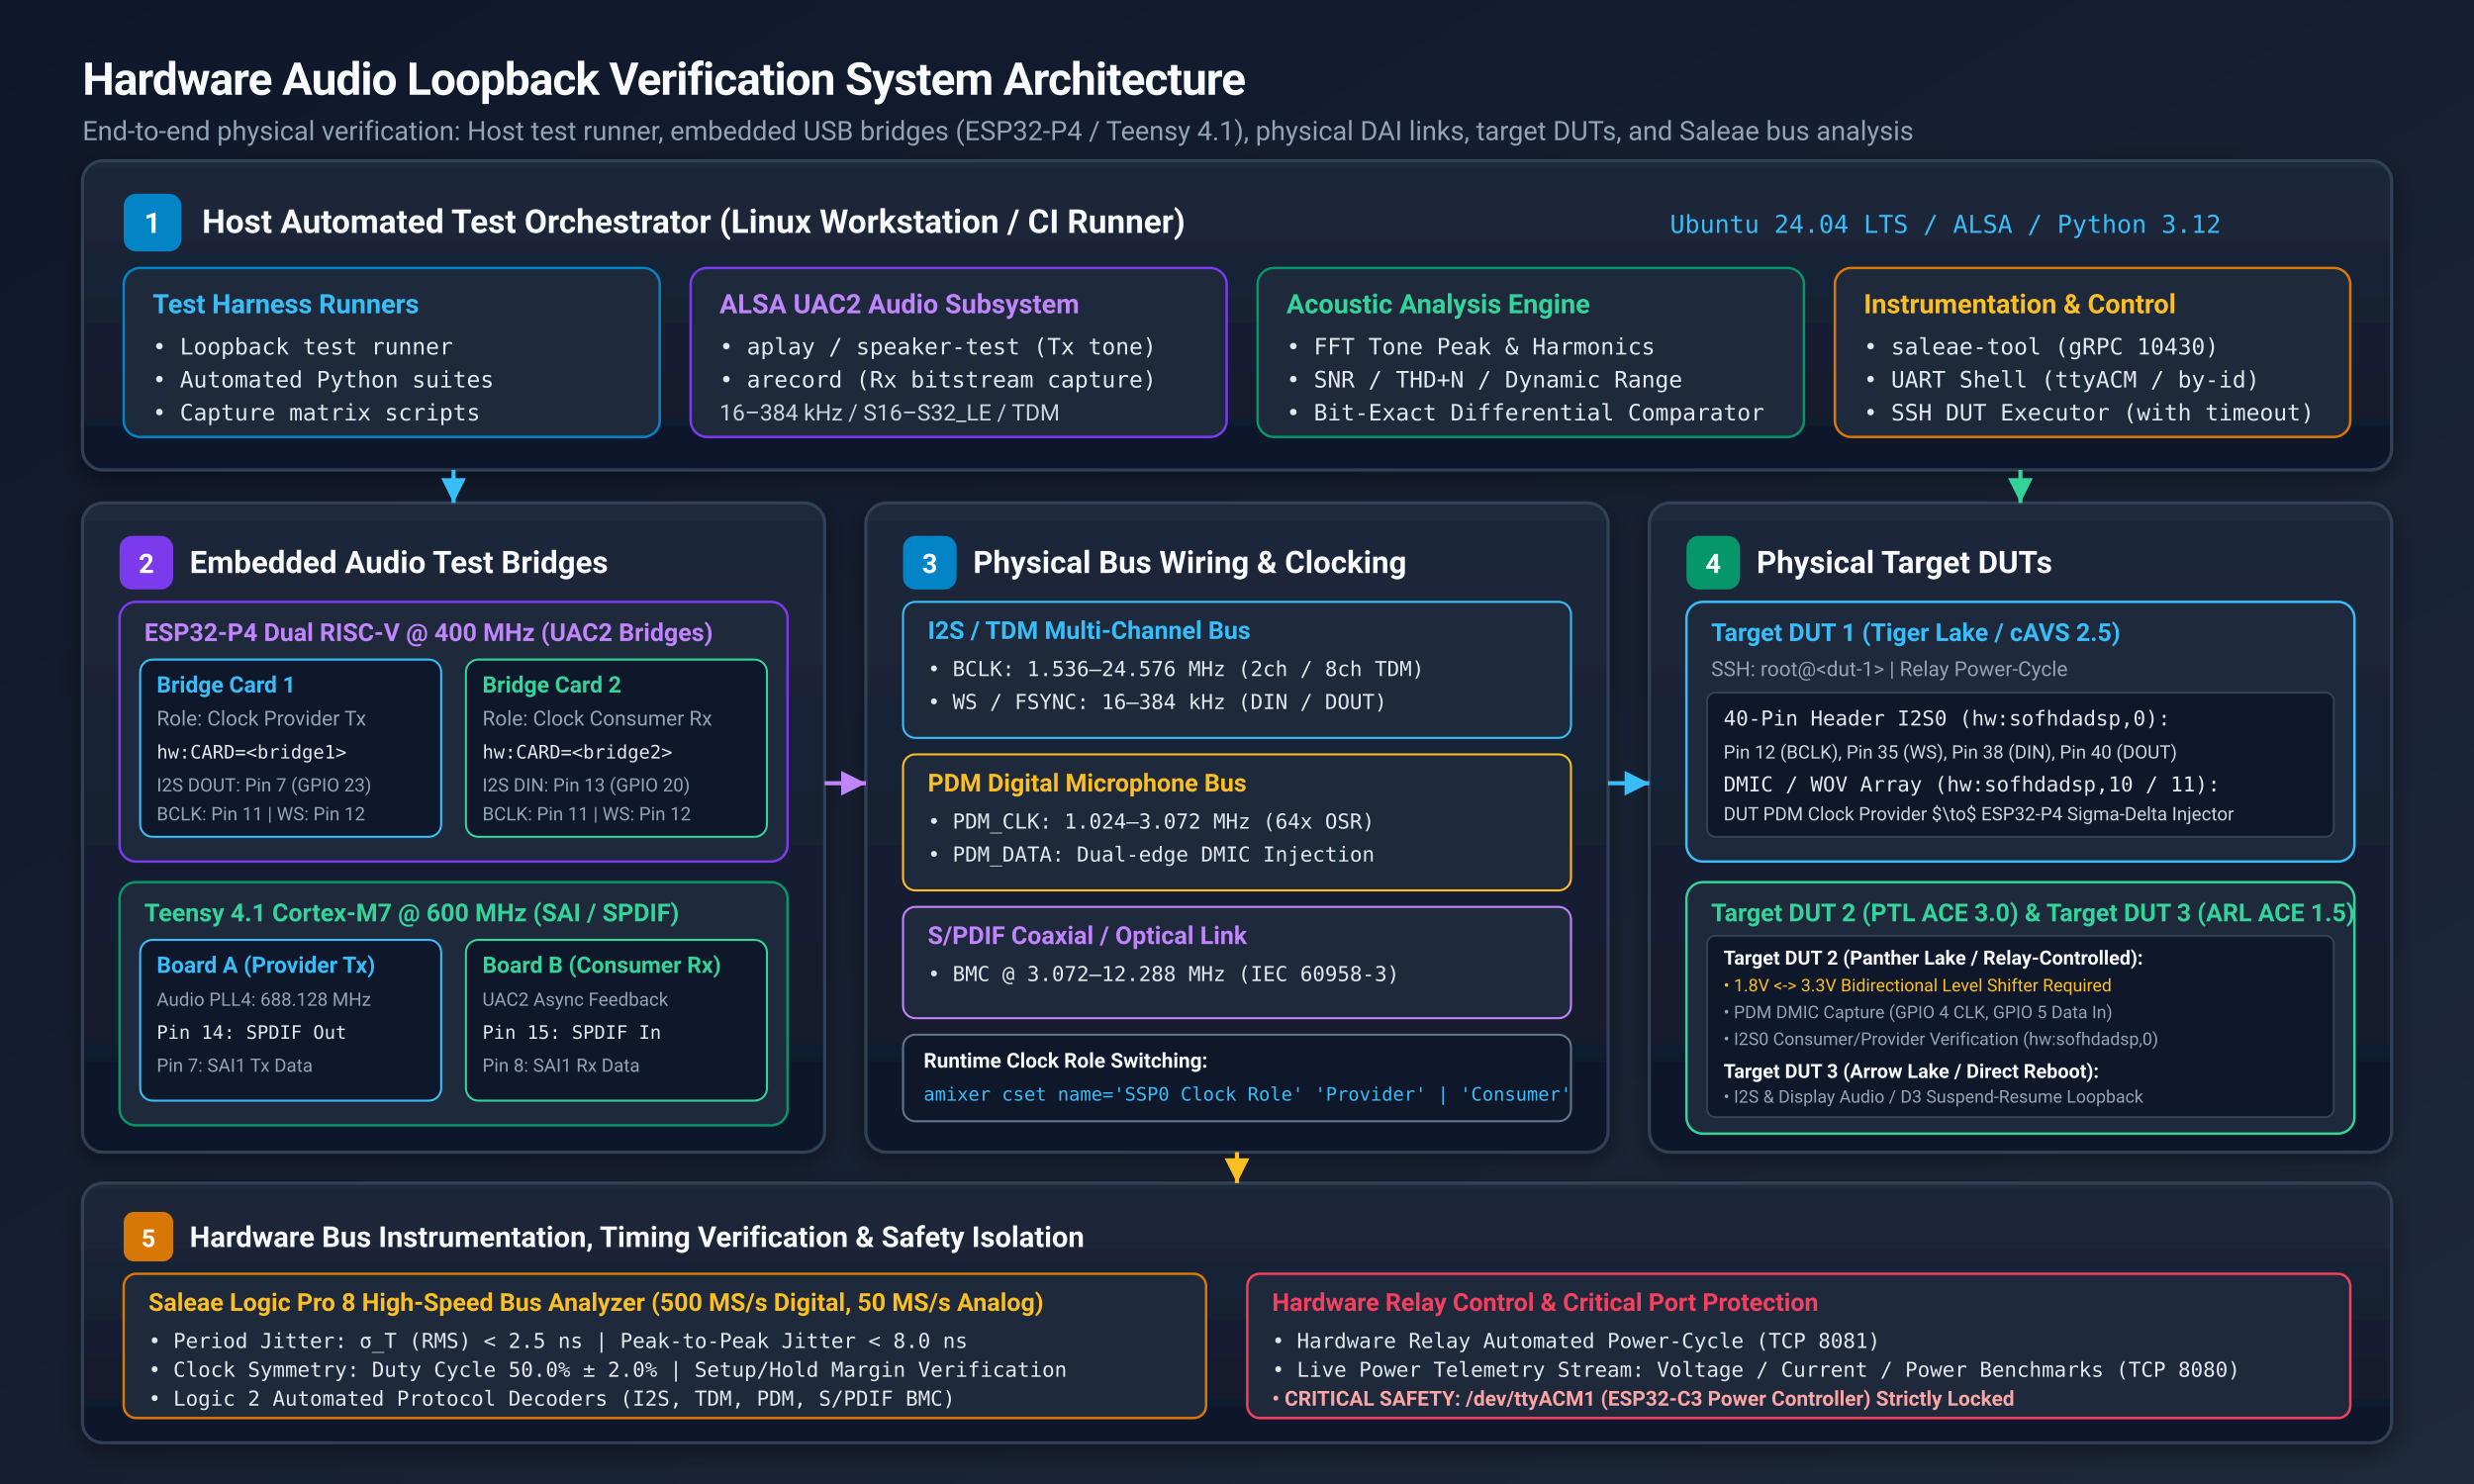
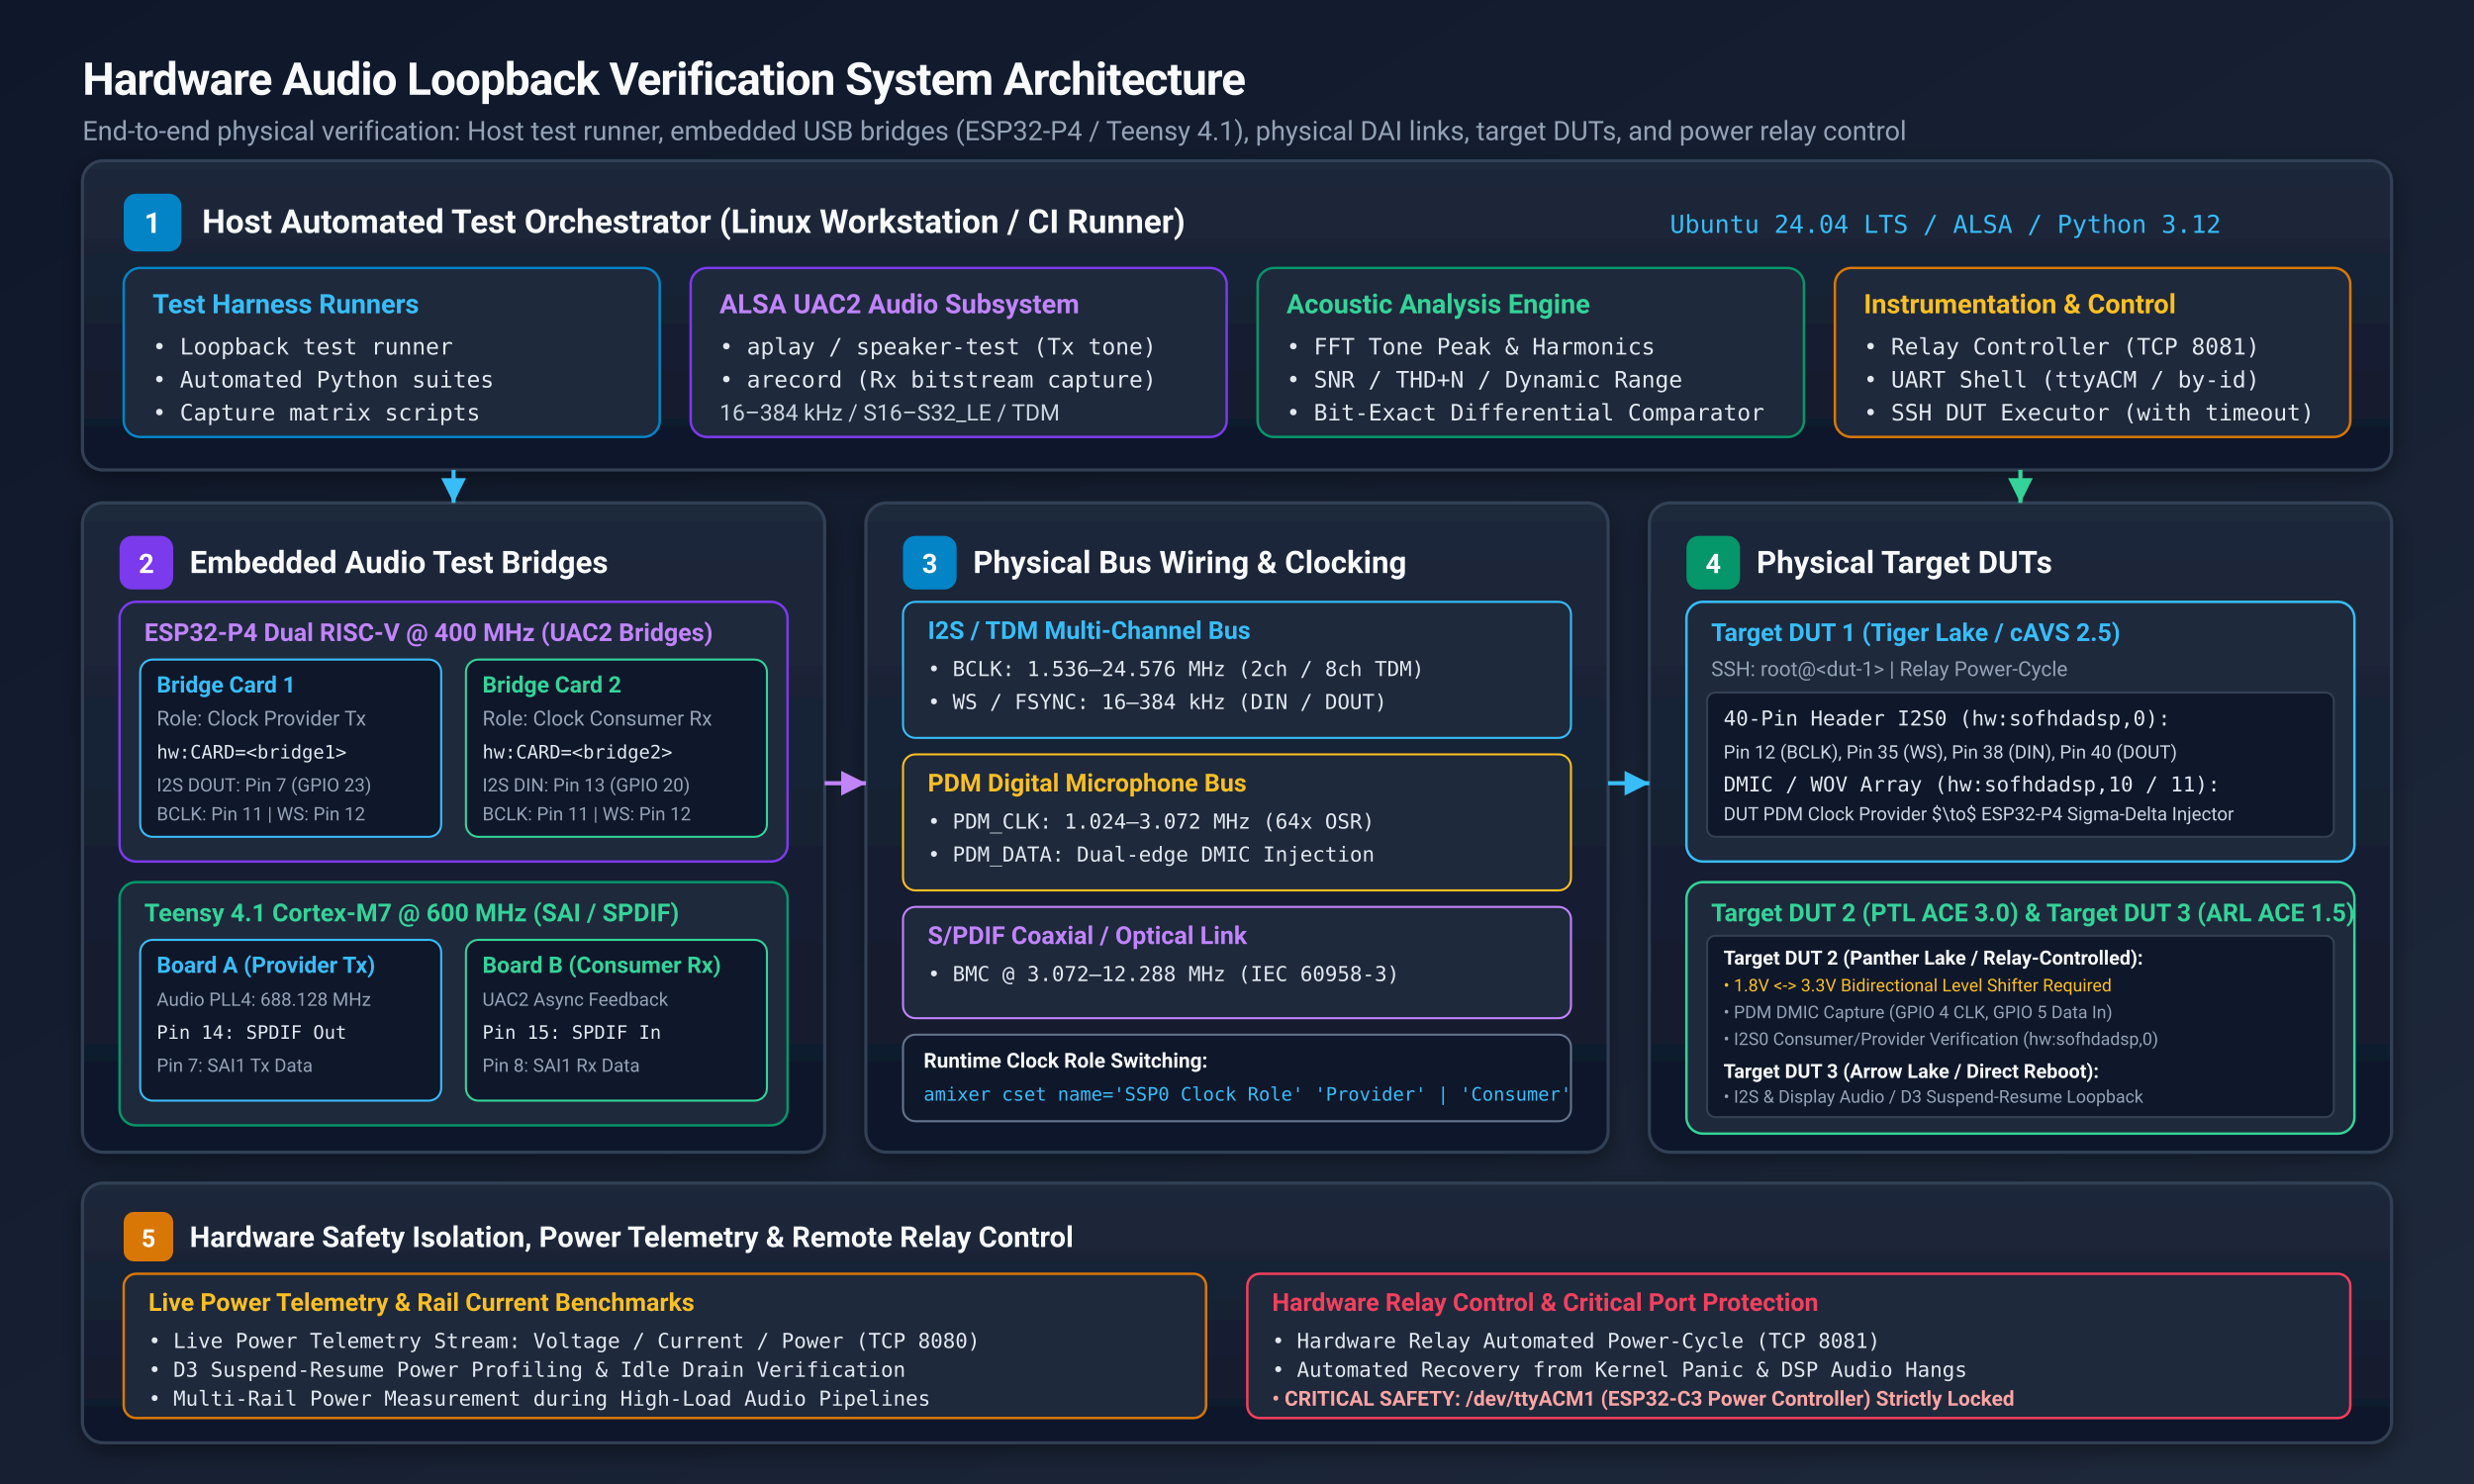
<svg xmlns="http://www.w3.org/2000/svg" viewBox="0 0 1200 720" width="100%" height="100%" style="background:#0f172a; font-family:system-ui, -apple-system, 'Segoe UI', Roboto, Helvetica, Arial, sans-serif;">
  <defs>
    <linearGradient id="bgGrad" x1="0%" y1="0%" x2="100%" y2="100%">
      <stop offset="0%" stop-color="#0f172a" />
      <stop offset="100%" stop-color="#1e293b" />
    </linearGradient>
    <linearGradient id="cardGrad" x1="0%" y1="0%" x2="0%" y2="100%">
      <stop offset="0%" stop-color="#1e293b" />
      <stop offset="100%" stop-color="#0f172a" />
    </linearGradient>
    <linearGradient id="blueGrad" x1="0%" y1="0%" x2="100%" y2="100%">
      <stop offset="0%" stop-color="#0284c7" />
      <stop offset="100%" stop-color="#0369a1" />
    </linearGradient>
    <linearGradient id="purpleGrad" x1="0%" y1="0%" x2="100%" y2="100%">
      <stop offset="0%" stop-color="#7c3aed" />
      <stop offset="100%" stop-color="#6d28d9" />
    </linearGradient>
    <linearGradient id="emeraldGrad" x1="0%" y1="0%" x2="100%" y2="100%">
      <stop offset="0%" stop-color="#059669" />
      <stop offset="100%" stop-color="#047857" />
    </linearGradient>
    <linearGradient id="amberGrad" x1="0%" y1="0%" x2="100%" y2="100%">
      <stop offset="0%" stop-color="#d97706" />
      <stop offset="100%" stop-color="#b45309" />
    </linearGradient>
    <linearGradient id="roseGrad" x1="0%" y1="0%" x2="100%" y2="100%">
      <stop offset="0%" stop-color="#e11d48" />
      <stop offset="100%" stop-color="#be123c" />
    </linearGradient>
    <filter id="dropShadow" x="-10%" y="-10%" width="120%" height="120%">
      <feDropShadow dx="0" dy="4" stdDeviation="6" flood-color="#000000" flood-opacity="0.4" />
    </filter>
    <marker id="arrowCyan" markerWidth="8" markerHeight="8" refX="6" refY="4" orient="auto">
      <path d="M 0 1 L 6 4 L 0 7 z" fill="#38bdf8" />
    </marker>
    <marker id="arrowEmerald" markerWidth="8" markerHeight="8" refX="6" refY="4" orient="auto">
      <path d="M 0 1 L 6 4 L 0 7 z" fill="#34d399" />
    </marker>
    <marker id="arrowPurple" markerWidth="8" markerHeight="8" refX="6" refY="4" orient="auto">
      <path d="M 0 1 L 6 4 L 0 7 z" fill="#c084fc" />
    </marker>
    <marker id="arrowAmber" markerWidth="8" markerHeight="8" refX="6" refY="4" orient="auto">
      <path d="M 0 1 L 6 4 L 0 7 z" fill="#fbbf24" />
    </marker>
    <marker id="arrowRose" markerWidth="8" markerHeight="8" refX="6" refY="4" orient="auto">
      <path d="M 0 1 L 6 4 L 0 7 z" fill="#f43f5e" />
    </marker>
  </defs>
  <rect width="1200" height="720" fill="url(#bgGrad)" />
  <g transform="translate(40, 24)">
    <text x="0" y="22" fill="#f8fafc" font-size="22" font-weight="700" letter-spacing="-0.02em">Hardware Audio Loopback Verification System Architecture</text>
-     <text x="0" y="44" fill="#94a3b8" font-size="13">End-to-end physical verification: Host test runner, embedded USB bridges (ESP32-P4 / Teensy 4.1), physical DAI links, target DUTs, and Saleae bus analysis</text>
+     <text x="0" y="44" fill="#94a3b8" font-size="13">End-to-end physical verification: Host test runner, embedded USB bridges (ESP32-P4 / Teensy 4.1), physical DAI links, target DUTs, and power relay control</text>
  </g>
  <g transform="translate(40, 78)">
    <rect width="1120" height="150" rx="10" fill="url(#cardGrad)" stroke="#334155" stroke-width="1.5" filter="url(#dropShadow)" />
    <g transform="translate(20, 16)">
      <rect width="28" height="28" rx="6" fill="#0284c7" />
      <text x="14" y="19" fill="#ffffff" font-size="14" font-weight="bold" text-anchor="middle">1</text>
      <text x="38" y="19" fill="#f8fafc" font-size="16" font-weight="600">Host Automated Test Orchestrator (Linux Workstation / CI Runner)</text>
      <text x="750" y="19" fill="#38bdf8" font-size="12" font-family="monospace">Ubuntu 24.04 LTS / ALSA / Python 3.12</text>
    </g>
    <g transform="translate(20, 52)">
      <g transform="translate(0, 0)">
        <rect width="260" height="82" rx="8" fill="#1e293b" stroke="#0284c7" stroke-width="1.2" />
        <text x="14" y="22" fill="#38bdf8" font-size="13" font-weight="600">Test Harness Runners</text>
        <text x="14" y="42" fill="#e2e8f0" font-size="11" font-family="monospace">• Loopback test runner</text>
        <text x="14" y="58" fill="#e2e8f0" font-size="11" font-family="monospace">• Automated Python suites</text>
        <text x="14" y="74" fill="#e2e8f0" font-size="11" font-family="monospace">• Capture matrix scripts</text>
      </g>
      <g transform="translate(275, 0)">
        <rect width="260" height="82" rx="8" fill="#1e293b" stroke="#7c3aed" stroke-width="1.2" />
        <text x="14" y="22" fill="#c084fc" font-size="13" font-weight="600">ALSA UAC2 Audio Subsystem</text>
        <text x="14" y="42" fill="#e2e8f0" font-size="11" font-family="monospace">• aplay / speaker-test (Tx tone)</text>
        <text x="14" y="58" fill="#e2e8f0" font-size="11" font-family="monospace">• arecord (Rx bitstream capture)</text>
        <text x="14" y="74" fill="#cbd5e1" font-size="11">16–384 kHz / S16–S32_LE / TDM</text>
      </g>
      <g transform="translate(550, 0)">
        <rect width="265" height="82" rx="8" fill="#1e293b" stroke="#059669" stroke-width="1.2" />
        <text x="14" y="22" fill="#34d399" font-size="13" font-weight="600">Acoustic Analysis Engine</text>
        <text x="14" y="42" fill="#e2e8f0" font-size="11" font-family="monospace">• FFT Tone Peak &amp; Harmonics</text>
        <text x="14" y="58" fill="#e2e8f0" font-size="11" font-family="monospace">• SNR / THD+N / Dynamic Range</text>
        <text x="14" y="74" fill="#e2e8f0" font-size="11" font-family="monospace">• Bit-Exact Differential Comparator</text>
      </g>
      <g transform="translate(830, 0)">
        <rect width="250" height="82" rx="8" fill="#1e293b" stroke="#d97706" stroke-width="1.2" />
        <text x="14" y="22" fill="#fbbf24" font-size="13" font-weight="600">Instrumentation &amp; Control</text>
-         <text x="14" y="42" fill="#e2e8f0" font-size="11" font-family="monospace">• saleae-tool (gRPC 10430)</text>
+         <text x="14" y="42" fill="#e2e8f0" font-size="11" font-family="monospace">• Relay Controller (TCP 8081)</text>
        <text x="14" y="58" fill="#e2e8f0" font-size="11" font-family="monospace">• UART Shell (ttyACM / by-id)</text>
        <text x="14" y="74" fill="#e2e8f0" font-size="11" font-family="monospace">• SSH DUT Executor (with timeout)</text>
      </g>
    </g>
  </g>
  <g transform="translate(40, 244)">
    <rect width="360" height="315" rx="10" fill="url(#cardGrad)" stroke="#334155" stroke-width="1.5" filter="url(#dropShadow)" />
    <g transform="translate(18, 16)">
      <rect width="26" height="26" rx="6" fill="#7c3aed" />
      <text x="13" y="18" fill="#ffffff" font-size="13" font-weight="bold" text-anchor="middle">2</text>
      <text x="34" y="18" fill="#f8fafc" font-size="15" font-weight="600">Embedded Audio Test Bridges</text>
    </g>
    <g transform="translate(18, 48)">
      <rect width="324" height="126" rx="8" fill="#1e293b" stroke="#7c3aed" stroke-width="1.2" />
      <text x="12" y="19" fill="#c084fc" font-size="12" font-weight="600">ESP32-P4 Dual RISC-V @ 400 MHz (UAC2 Bridges)</text>
      <g transform="translate(10, 28)">
        <rect width="146" height="86" rx="6" fill="#0f172a" stroke="#38bdf8" stroke-width="1" />
        <text x="8" y="16" fill="#38bdf8" font-size="11" font-weight="bold">Bridge Card 1</text>
        <text x="8" y="32" fill="#94a3b8" font-size="10">Role: Clock Provider Tx</text>
        <text x="8" y="48" fill="#e2e8f0" font-size="9" font-family="monospace">hw:CARD=&lt;bridge1&gt;</text>
        <text x="8" y="64" fill="#94a3b8" font-size="9">I2S DOUT: Pin 7 (GPIO 23)</text>
        <text x="8" y="78" fill="#94a3b8" font-size="9">BCLK: Pin 11 | WS: Pin 12</text>
      </g>
      <g transform="translate(168, 28)">
        <rect width="146" height="86" rx="6" fill="#0f172a" stroke="#34d399" stroke-width="1" />
        <text x="8" y="16" fill="#34d399" font-size="11" font-weight="bold">Bridge Card 2</text>
        <text x="8" y="32" fill="#94a3b8" font-size="10">Role: Clock Consumer Rx</text>
        <text x="8" y="48" fill="#e2e8f0" font-size="9" font-family="monospace">hw:CARD=&lt;bridge2&gt;</text>
        <text x="8" y="64" fill="#94a3b8" font-size="9">I2S DIN: Pin 13 (GPIO 20)</text>
        <text x="8" y="78" fill="#94a3b8" font-size="9">BCLK: Pin 11 | WS: Pin 12</text>
      </g>
    </g>
    <g transform="translate(18, 184)">
      <rect width="324" height="118" rx="8" fill="#1e293b" stroke="#059669" stroke-width="1.2" />
      <text x="12" y="19" fill="#34d399" font-size="12" font-weight="600">Teensy 4.1 Cortex-M7 @ 600 MHz (SAI / SPDIF)</text>
      <g transform="translate(10, 28)">
        <rect width="146" height="78" rx="6" fill="#0f172a" stroke="#38bdf8" stroke-width="1" />
        <text x="8" y="16" fill="#38bdf8" font-size="11" font-weight="bold">Board A (Provider Tx)</text>
        <text x="8" y="32" fill="#94a3b8" font-size="9">Audio PLL4: 688.128 MHz</text>
        <text x="8" y="48" fill="#e2e8f0" font-size="9" font-family="monospace">Pin 14: SPDIF Out</text>
        <text x="8" y="64" fill="#94a3b8" font-size="9">Pin 7: SAI1 Tx Data</text>
      </g>
      <g transform="translate(168, 28)">
        <rect width="146" height="78" rx="6" fill="#0f172a" stroke="#34d399" stroke-width="1" />
        <text x="8" y="16" fill="#34d399" font-size="11" font-weight="bold">Board B (Consumer Rx)</text>
        <text x="8" y="32" fill="#94a3b8" font-size="9">UAC2 Async Feedback</text>
        <text x="8" y="48" fill="#e2e8f0" font-size="9" font-family="monospace">Pin 15: SPDIF In</text>
        <text x="8" y="64" fill="#94a3b8" font-size="9">Pin 8: SAI1 Rx Data</text>
      </g>
    </g>
  </g>
  <g transform="translate(420, 244)">
    <rect width="360" height="315" rx="10" fill="url(#cardGrad)" stroke="#334155" stroke-width="1.5" filter="url(#dropShadow)" />
    <g transform="translate(18, 16)">
      <rect width="26" height="26" rx="6" fill="#0284c7" />
      <text x="13" y="18" fill="#ffffff" font-size="13" font-weight="bold" text-anchor="middle">3</text>
      <text x="34" y="18" fill="#f8fafc" font-size="15" font-weight="600">Physical Bus Wiring &amp; Clocking</text>
    </g>
    <g transform="translate(18, 48)">
      <rect width="324" height="66" rx="6" fill="#1e293b" stroke="#38bdf8" stroke-width="1" />
      <text x="12" y="18" fill="#38bdf8" font-size="12" font-weight="bold">I2S / TDM Multi-Channel Bus</text>
      <text x="12" y="36" fill="#e2e8f0" font-size="10" font-family="monospace">• BCLK: 1.536–24.576 MHz (2ch / 8ch TDM)</text>
      <text x="12" y="52" fill="#e2e8f0" font-size="10" font-family="monospace">• WS / FSYNC: 16–384 kHz (DIN / DOUT)</text>
      <g transform="translate(0, 74)">
        <rect width="324" height="66" rx="6" fill="#1e293b" stroke="#fbbf24" stroke-width="1" />
        <text x="12" y="18" fill="#fbbf24" font-size="12" font-weight="bold">PDM Digital Microphone Bus</text>
        <text x="12" y="36" fill="#e2e8f0" font-size="10" font-family="monospace">• PDM_CLK: 1.024–3.072 MHz (64x OSR)</text>
        <text x="12" y="52" fill="#e2e8f0" font-size="10" font-family="monospace">• PDM_DATA: Dual-edge DMIC Injection</text>
      </g>
      <g transform="translate(0, 148)">
        <rect width="324" height="54" rx="6" fill="#1e293b" stroke="#c084fc" stroke-width="1" />
        <text x="12" y="18" fill="#c084fc" font-size="12" font-weight="bold">S/PDIF Coaxial / Optical Link</text>
        <text x="12" y="36" fill="#e2e8f0" font-size="10" font-family="monospace">• BMC @ 3.072–12.288 MHz (IEC 60958-3)</text>
      </g>
      <g transform="translate(0, 210)">
        <rect width="324" height="42" rx="6" fill="#0f172a" stroke="#64748b" stroke-width="1" />
        <text x="10" y="16" fill="#f8fafc" font-size="10" font-weight="bold">Runtime Clock Role Switching:</text>
        <text x="10" y="32" fill="#38bdf8" font-size="9" font-family="monospace">amixer cset name='SSP0 Clock Role' 'Provider' | 'Consumer'</text>
      </g>
    </g>
  </g>
  <g transform="translate(800, 244)">
    <rect width="360" height="315" rx="10" fill="url(#cardGrad)" stroke="#334155" stroke-width="1.5" filter="url(#dropShadow)" />
    <g transform="translate(18, 16)">
      <rect width="26" height="26" rx="6" fill="#059669" />
      <text x="13" y="18" fill="#ffffff" font-size="13" font-weight="bold" text-anchor="middle">4</text>
      <text x="34" y="18" fill="#f8fafc" font-size="15" font-weight="600">Physical Target DUTs</text>
    </g>
    <g transform="translate(18, 48)">
      <rect width="324" height="126" rx="8" fill="#1e293b" stroke="#38bdf8" stroke-width="1.2" />
      <text x="12" y="19" fill="#38bdf8" font-size="12" font-weight="bold">Target DUT 1 (Tiger Lake / cAVS 2.5)</text>
      <text x="12" y="36" fill="#94a3b8" font-size="10">SSH: root@&lt;dut-1&gt; | Relay Power-Cycle</text>
      <g transform="translate(10, 44)">
        <rect width="304" height="70" rx="4" fill="#0f172a" stroke="#334155" stroke-width="1" />
        <text x="8" y="16" fill="#e2e8f0" font-size="10" font-family="monospace">40-Pin Header I2S0 (hw:sofhdadsp,0):</text>
        <text x="8" y="32" fill="#cbd5e1" font-size="9">Pin 12 (BCLK), Pin 35 (WS), Pin 38 (DIN), Pin 40 (DOUT)</text>
        <text x="8" y="48" fill="#e2e8f0" font-size="10" font-family="monospace">DMIC / WOV Array (hw:sofhdadsp,10 / 11):</text>
        <text x="8" y="62" fill="#cbd5e1" font-size="9">DUT PDM Clock Provider $\to$ ESP32-P4 Sigma-Delta Injector</text>
      </g>
    </g>
    <g transform="translate(18, 184)">
      <rect width="324" height="122" rx="8" fill="#1e293b" stroke="#34d399" stroke-width="1.2" />
      <text x="12" y="19" fill="#34d399" font-size="12" font-weight="bold">Target DUT 2 (PTL ACE 3.0) &amp; Target DUT 3 (ARL ACE 1.5)</text>
      <g transform="translate(10, 26)">
        <rect width="304" height="88" rx="4" fill="#0f172a" stroke="#334155" stroke-width="1" />
        <text x="8" y="14" fill="#f8fafc" font-size="9.5" font-weight="600">Target DUT 2 (Panther Lake / Relay-Controlled):</text>
        <text x="8" y="27" fill="#fbbf24" font-size="8.5">• 1.8V &lt;-&gt; 3.3V Bidirectional Level Shifter Required</text>
        <text x="8" y="40" fill="#94a3b8" font-size="8.5">• PDM DMIC Capture (GPIO 4 CLK, GPIO 5 Data In)</text>
        <text x="8" y="53" fill="#94a3b8" font-size="8.5">• I2S0 Consumer/Provider Verification (hw:sofhdadsp,0)</text>
        <text x="8" y="69" fill="#f8fafc" font-size="9.5" font-weight="600">Target DUT 3 (Arrow Lake / Direct Reboot):</text>
        <text x="8" y="81" fill="#94a3b8" font-size="8.5">• I2S &amp; Display Audio / D3 Suspend-Resume Loopback</text>
      </g>
    </g>
  </g>
  <g transform="translate(40, 574)">
    <rect width="1120" height="126" rx="10" fill="url(#cardGrad)" stroke="#334155" stroke-width="1.5" filter="url(#dropShadow)" />
    <g transform="translate(20, 14)">
      <rect width="24" height="24" rx="5" fill="#d97706" />
      <text x="12" y="17" fill="#ffffff" font-size="12" font-weight="bold" text-anchor="middle">5</text>
-       <text x="32" y="17" fill="#f8fafc" font-size="14" font-weight="600">Hardware Bus Instrumentation, Timing Verification &amp; Safety Isolation</text>
+       <text x="32" y="17" fill="#f8fafc" font-size="14" font-weight="600">Hardware Safety Isolation, Power Telemetry &amp; Remote Relay Control</text>
    </g>
    <g transform="translate(20, 44)">
      <g transform="translate(0, 0)">
        <rect width="525" height="70" rx="6" fill="#1e293b" stroke="#d97706" stroke-width="1.2" />
-         <text x="12" y="18" fill="#fbbf24" font-size="12" font-weight="600">Saleae Logic Pro 8 High-Speed Bus Analyzer (500 MS/s Digital, 50 MS/s Analog)</text>
-         <text x="12" y="36" fill="#e2e8f0" font-size="10" font-family="monospace">• Period Jitter: σ_T (RMS) &lt; 2.5 ns | Peak-to-Peak Jitter &lt; 8.0 ns</text>
-         <text x="12" y="50" fill="#e2e8f0" font-size="10" font-family="monospace">• Clock Symmetry: Duty Cycle 50.0% ± 2.0% | Setup/Hold Margin Verification</text>
-         <text x="12" y="64" fill="#e2e8f0" font-size="10" font-family="monospace">• Logic 2 Automated Protocol Decoders (I2S, TDM, PDM, S/PDIF BMC)</text>
+         <text x="12" y="18" fill="#fbbf24" font-size="12" font-weight="600">Live Power Telemetry &amp; Rail Current Benchmarks</text>
+         <text x="12" y="36" fill="#e2e8f0" font-size="10" font-family="monospace">• Live Power Telemetry Stream: Voltage / Current / Power (TCP 8080)</text>
+         <text x="12" y="50" fill="#e2e8f0" font-size="10" font-family="monospace">• D3 Suspend-Resume Power Profiling &amp; Idle Drain Verification</text>
+         <text x="12" y="64" fill="#e2e8f0" font-size="10" font-family="monospace">• Multi-Rail Power Measurement during High-Load Audio Pipelines</text>
      </g>
      <g transform="translate(545, 0)">
        <rect width="535" height="70" rx="6" fill="#1e293b" stroke="#f43f5e" stroke-width="1.2" />
        <text x="12" y="18" fill="#f43f5e" font-size="12" font-weight="600">Hardware Relay Control &amp; Critical Port Protection</text>
        <text x="12" y="36" fill="#e2e8f0" font-size="10" font-family="monospace">• Hardware Relay Automated Power-Cycle (TCP 8081)</text>
-         <text x="12" y="50" fill="#e2e8f0" font-size="10" font-family="monospace">• Live Power Telemetry Stream: Voltage / Current / Power Benchmarks (TCP 8080)</text>
+         <text x="12" y="50" fill="#e2e8f0" font-size="10" font-family="monospace">• Automated Recovery from Kernel Panic &amp; DSP Audio Hangs</text>
        <text x="12" y="64" fill="#fca5a5" font-size="10" font-weight="bold">• CRITICAL SAFETY: /dev/ttyACM1 (ESP32-C3 Power Controller) Strictly Locked</text>
      </g>
    </g>
  </g>
  <path d="M 220 228 L 220 244" stroke="#38bdf8" stroke-width="2" marker-end="url(#arrowCyan)" fill="none" />
  <path d="M 980 228 L 980 244" stroke="#34d399" stroke-width="2" marker-end="url(#arrowEmerald)" fill="none" />
  <path d="M 400 380 L 420 380" stroke="#c084fc" stroke-width="2" marker-end="url(#arrowPurple)" fill="none" />
  <path d="M 780 380 L 800 380" stroke="#38bdf8" stroke-width="2" marker-end="url(#arrowCyan)" fill="none" />
-   <path d="M 600 559 L 600 574" stroke="#fbbf24" stroke-width="2" marker-end="url(#arrowAmber)" fill="none" />
</svg>
